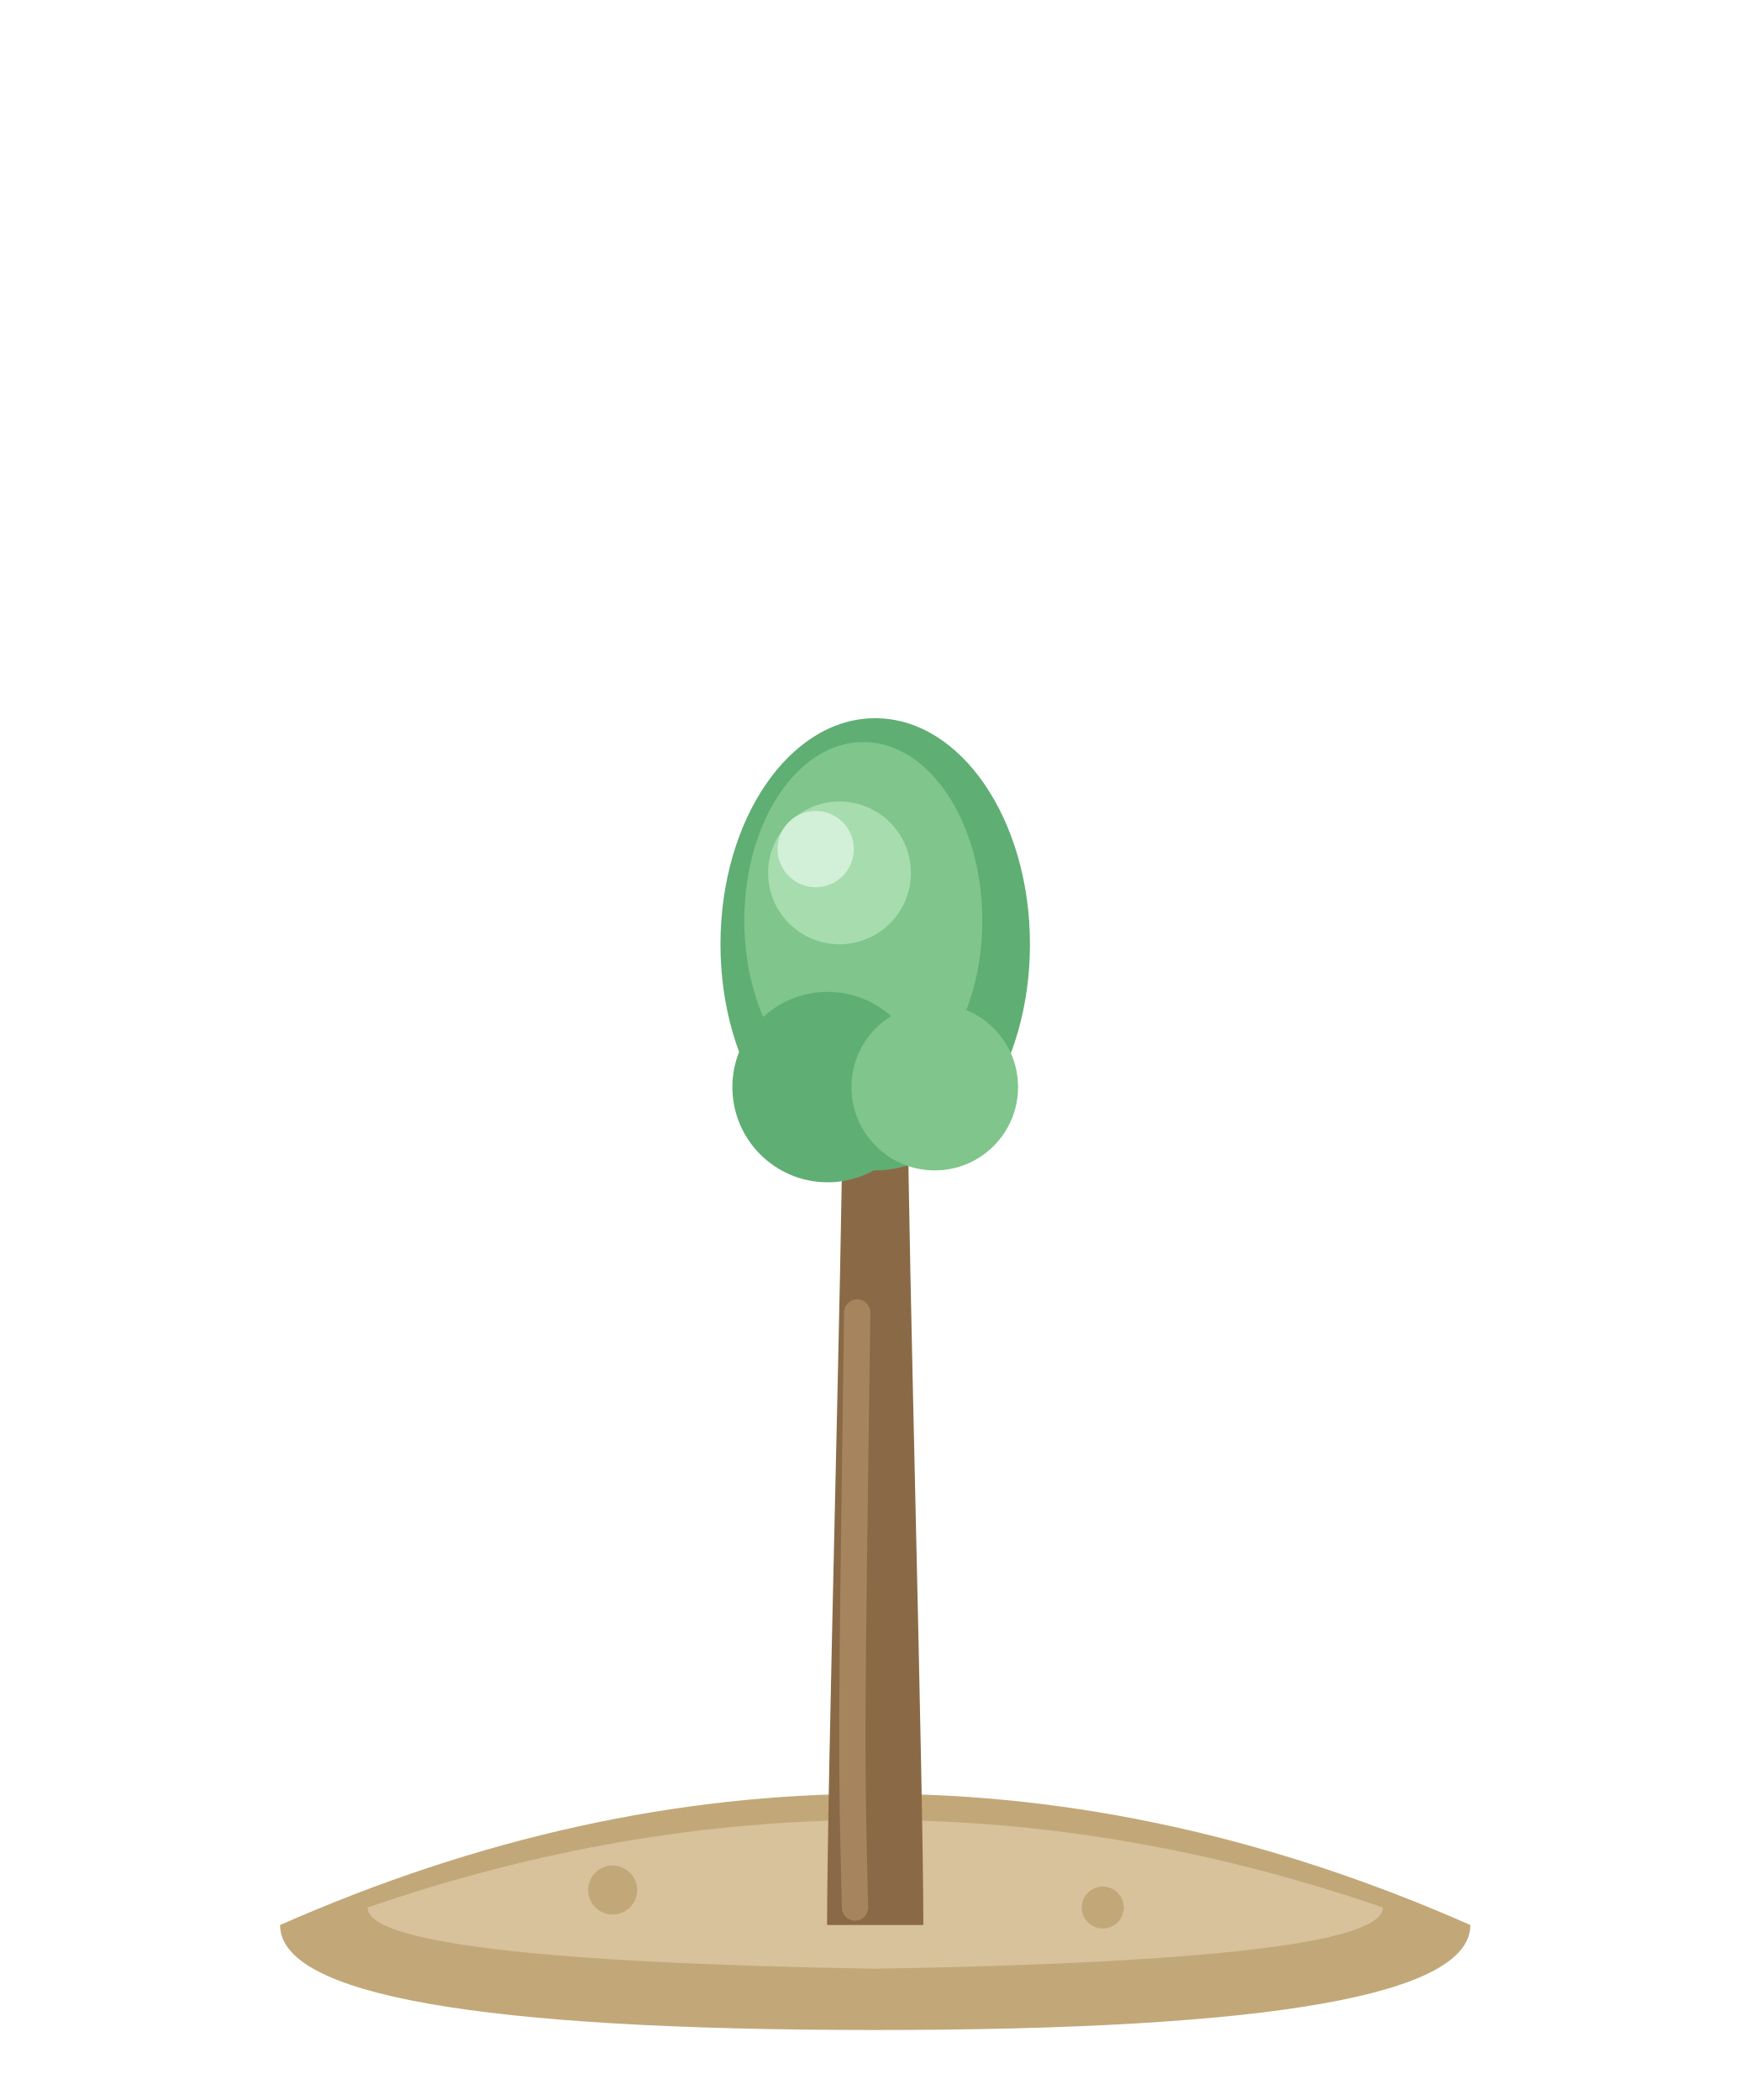
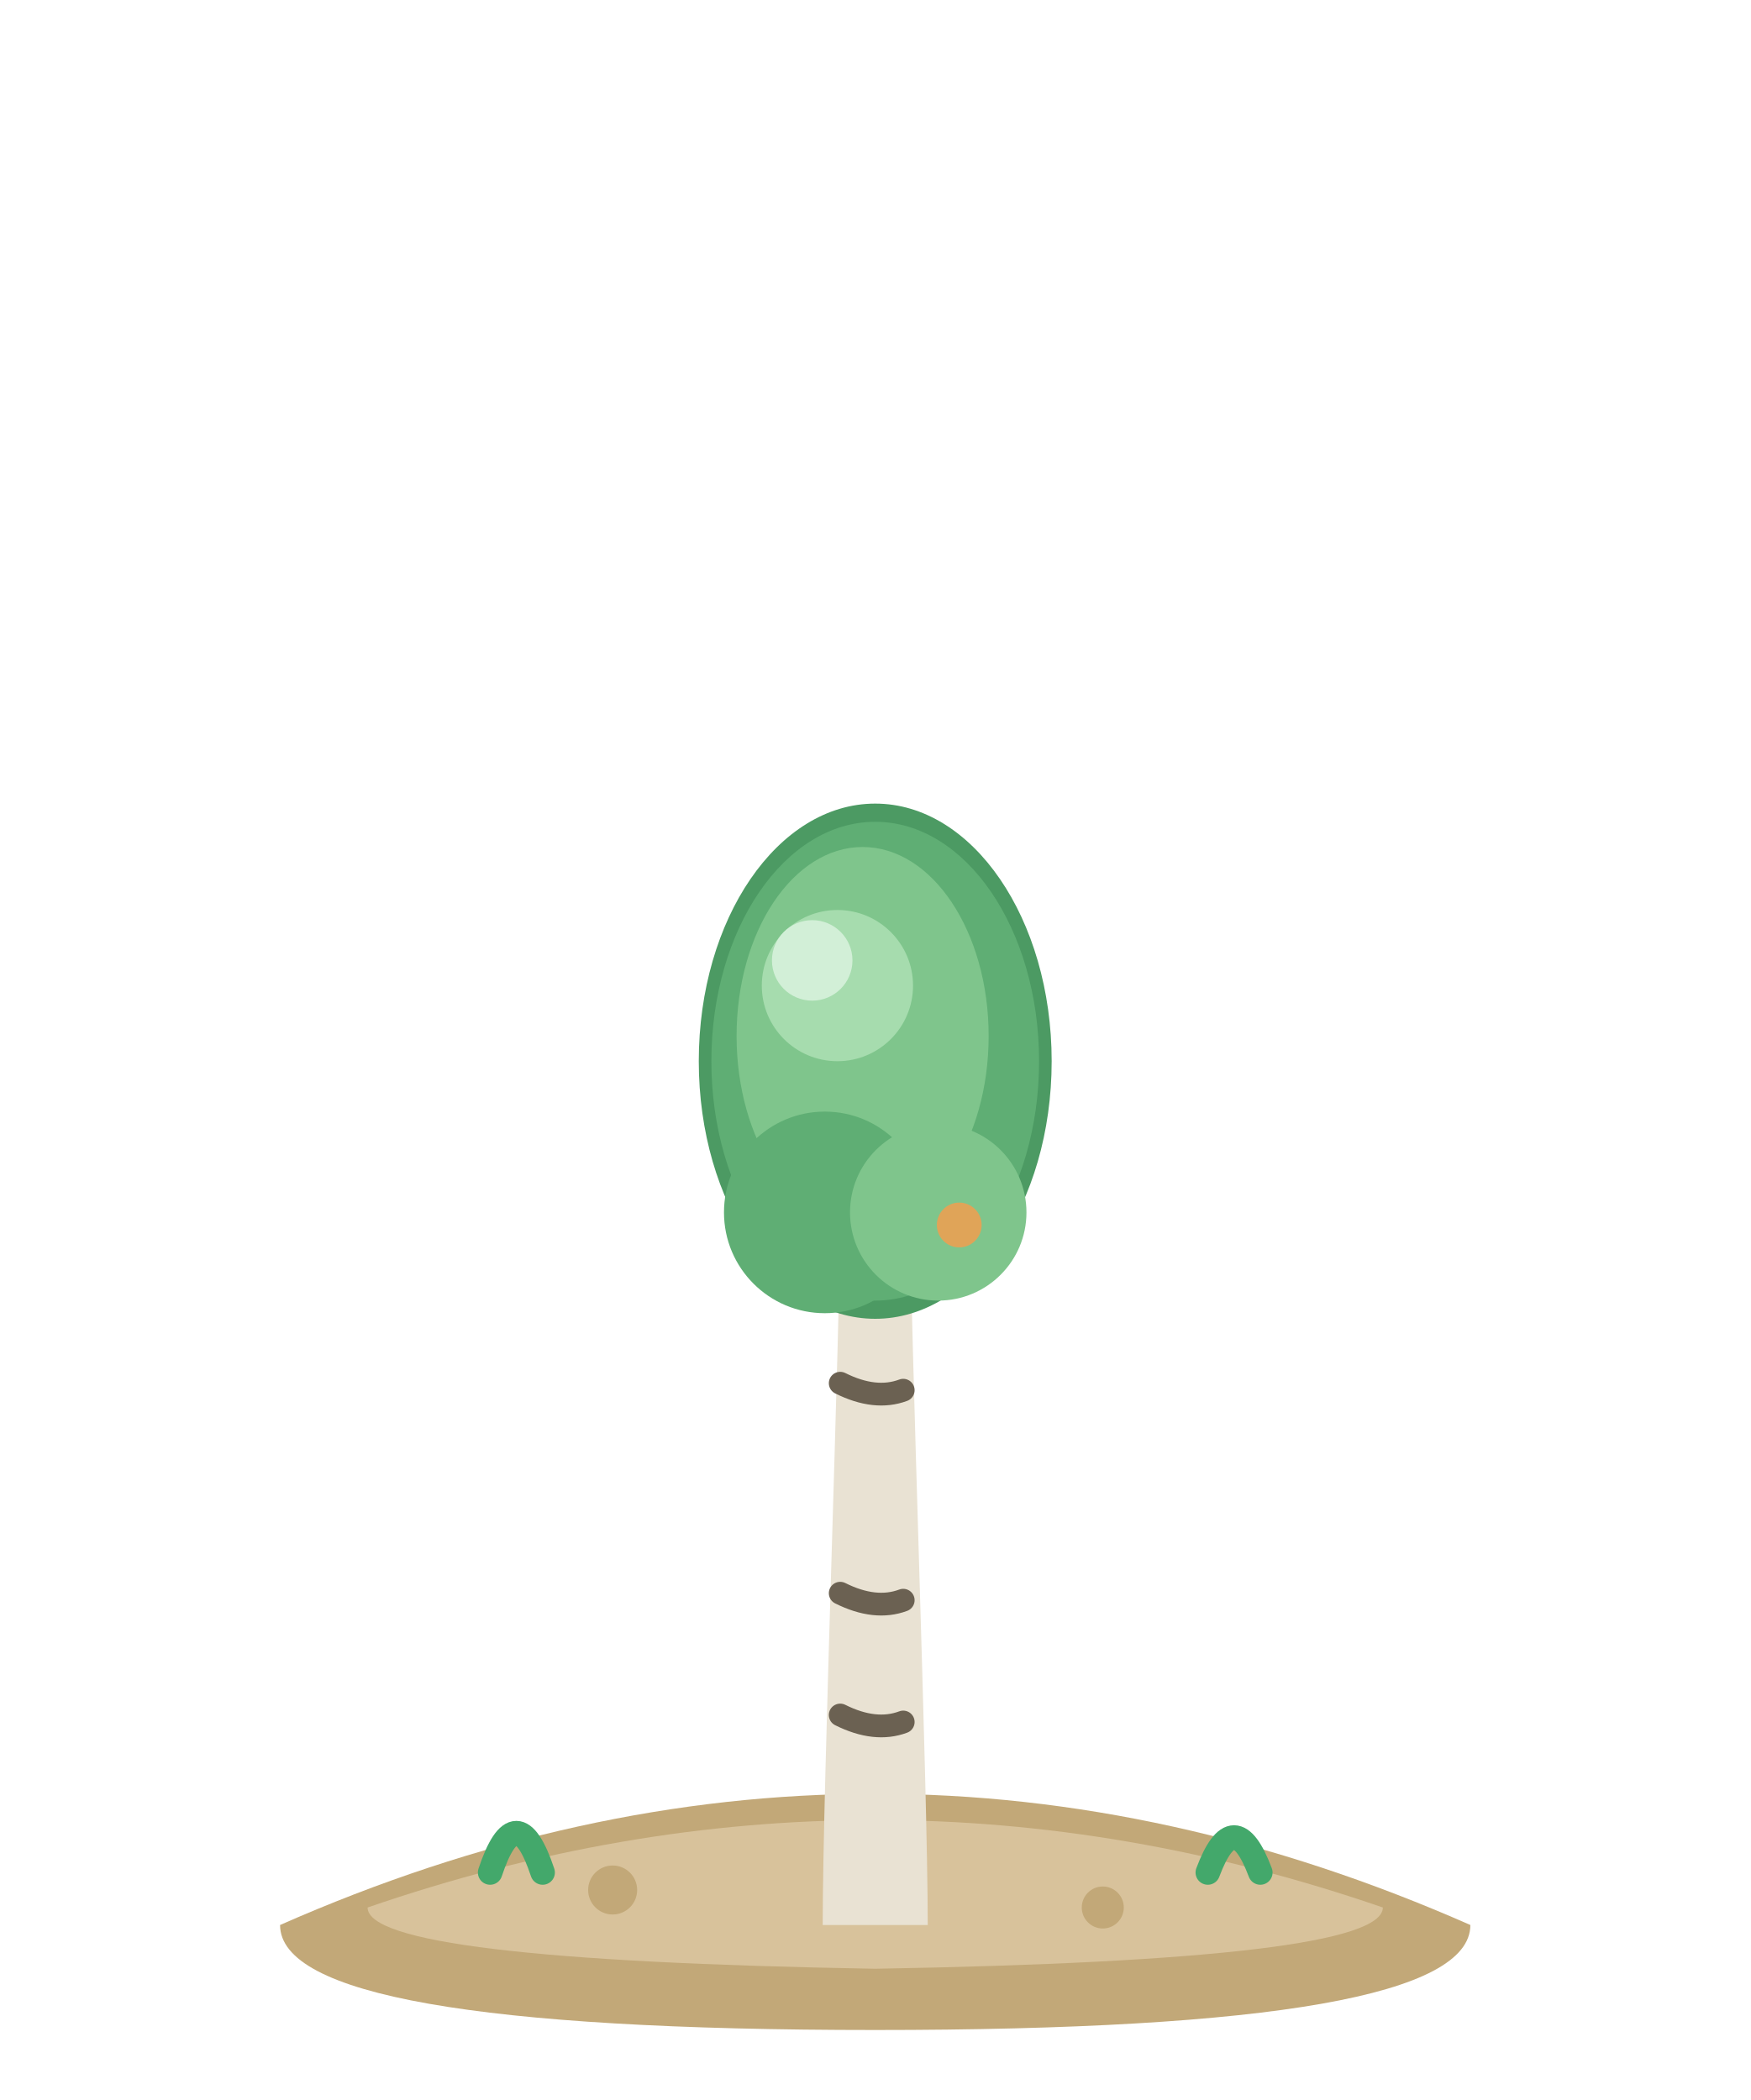
<svg xmlns="http://www.w3.org/2000/svg" viewBox="0 0 100 120">
  <path d="M16 110 Q50 95 84 110 Q84 116 50 116 Q16 116 16 110 Z" fill="#C2A878" />
  <path d="M21 109 Q50 99 79 109 Q79 112 50 112.5 Q21 112 21 109 Z" fill="#D8C29B" />
  <circle cx="35" cy="108" r="1.4" fill="#C2A878" />
  <circle cx="63" cy="109" r="1.2" fill="#C2A878" />
-   <path d="M47.25 110 C 47.25 102 48.13 70.56 48.13 63.56 L 51.87 63.56 C 51.87 70.56 52.75 102 52.75 110 Z" fill="#8A6A46" />
-   <path d="M48.971 75 C 48.625 100 48.625 100 48.845 109" stroke="#A6855E" stroke-width="1.5" fill="none" stroke-linecap="round" />
-   <ellipse cx="50" cy="53.96" rx="8.84" ry="12.92" fill="#5FAE74" />
-   <ellipse cx="49.32" cy="52.6" rx="6.8" ry="10.2" fill="#7FC58C" />
-   <circle cx="47.28" cy="62.12" r="5.44" fill="#5FAE74" />
-   <circle cx="53.4" cy="62.12" r="4.76" fill="#7FC58C" />
-   <circle cx="47.96" cy="49.88" r="4.08" fill="#A6DCAE" />
-   <circle cx="46.6" cy="48.52" r="2.18" fill="#D2EFD7" />
+   <path d="M28 107 q1.5 -4.5 3 0" stroke="#43A86B" stroke-width="1.4" fill="none" stroke-linecap="round" />
+   <path d="M69 107 q1.5 -4 3 0" stroke="#43A86B" stroke-width="1.4" fill="none" stroke-linecap="round" />
+   <path d="M47 110 C 47 102 48 76.04 48 69.04 L 52 69.04 C 52 76.04 53 102 53 110 Z" fill="#E9E2D3" />
+   <path d="M48 79.04 q 2 1 3.6 0.4" stroke="#6B6152" stroke-width="1.3" fill="none" stroke-linecap="round" />
+   <path d="M48 91.04 q 2 1 3.6 0.4" stroke="#6B6152" stroke-width="1.3" fill="none" stroke-linecap="round" />
+   <path d="M48 98 q 2 1 3.6 0.4" stroke="#6B6152" stroke-width="1.3" fill="none" stroke-linecap="round" />
+   <ellipse cx="50" cy="60.64" rx="10.08" ry="14.72" fill="#4C9A63" />
+   <ellipse cx="50" cy="60.64" rx="9.36" ry="13.68" fill="#5FAE74" />
+   <ellipse cx="49.28" cy="59.2" rx="7.2" ry="10.8" fill="#7FC58C" />
+   <circle cx="47.12" cy="69.28" r="5.76" fill="#5FAE74" />
+   <circle cx="53.6" cy="69.28" r="5.04" fill="#7FC58C" />
+   <circle cx="47.84" cy="56.32" r="4.32" fill="#A6DCAE" />
+   <circle cx="46.4" cy="54.88" r="2.3" fill="#D2EFD7" />
+   <circle cx="54.8" cy="70" r="1.28" fill="#E0A458" />
</svg>
